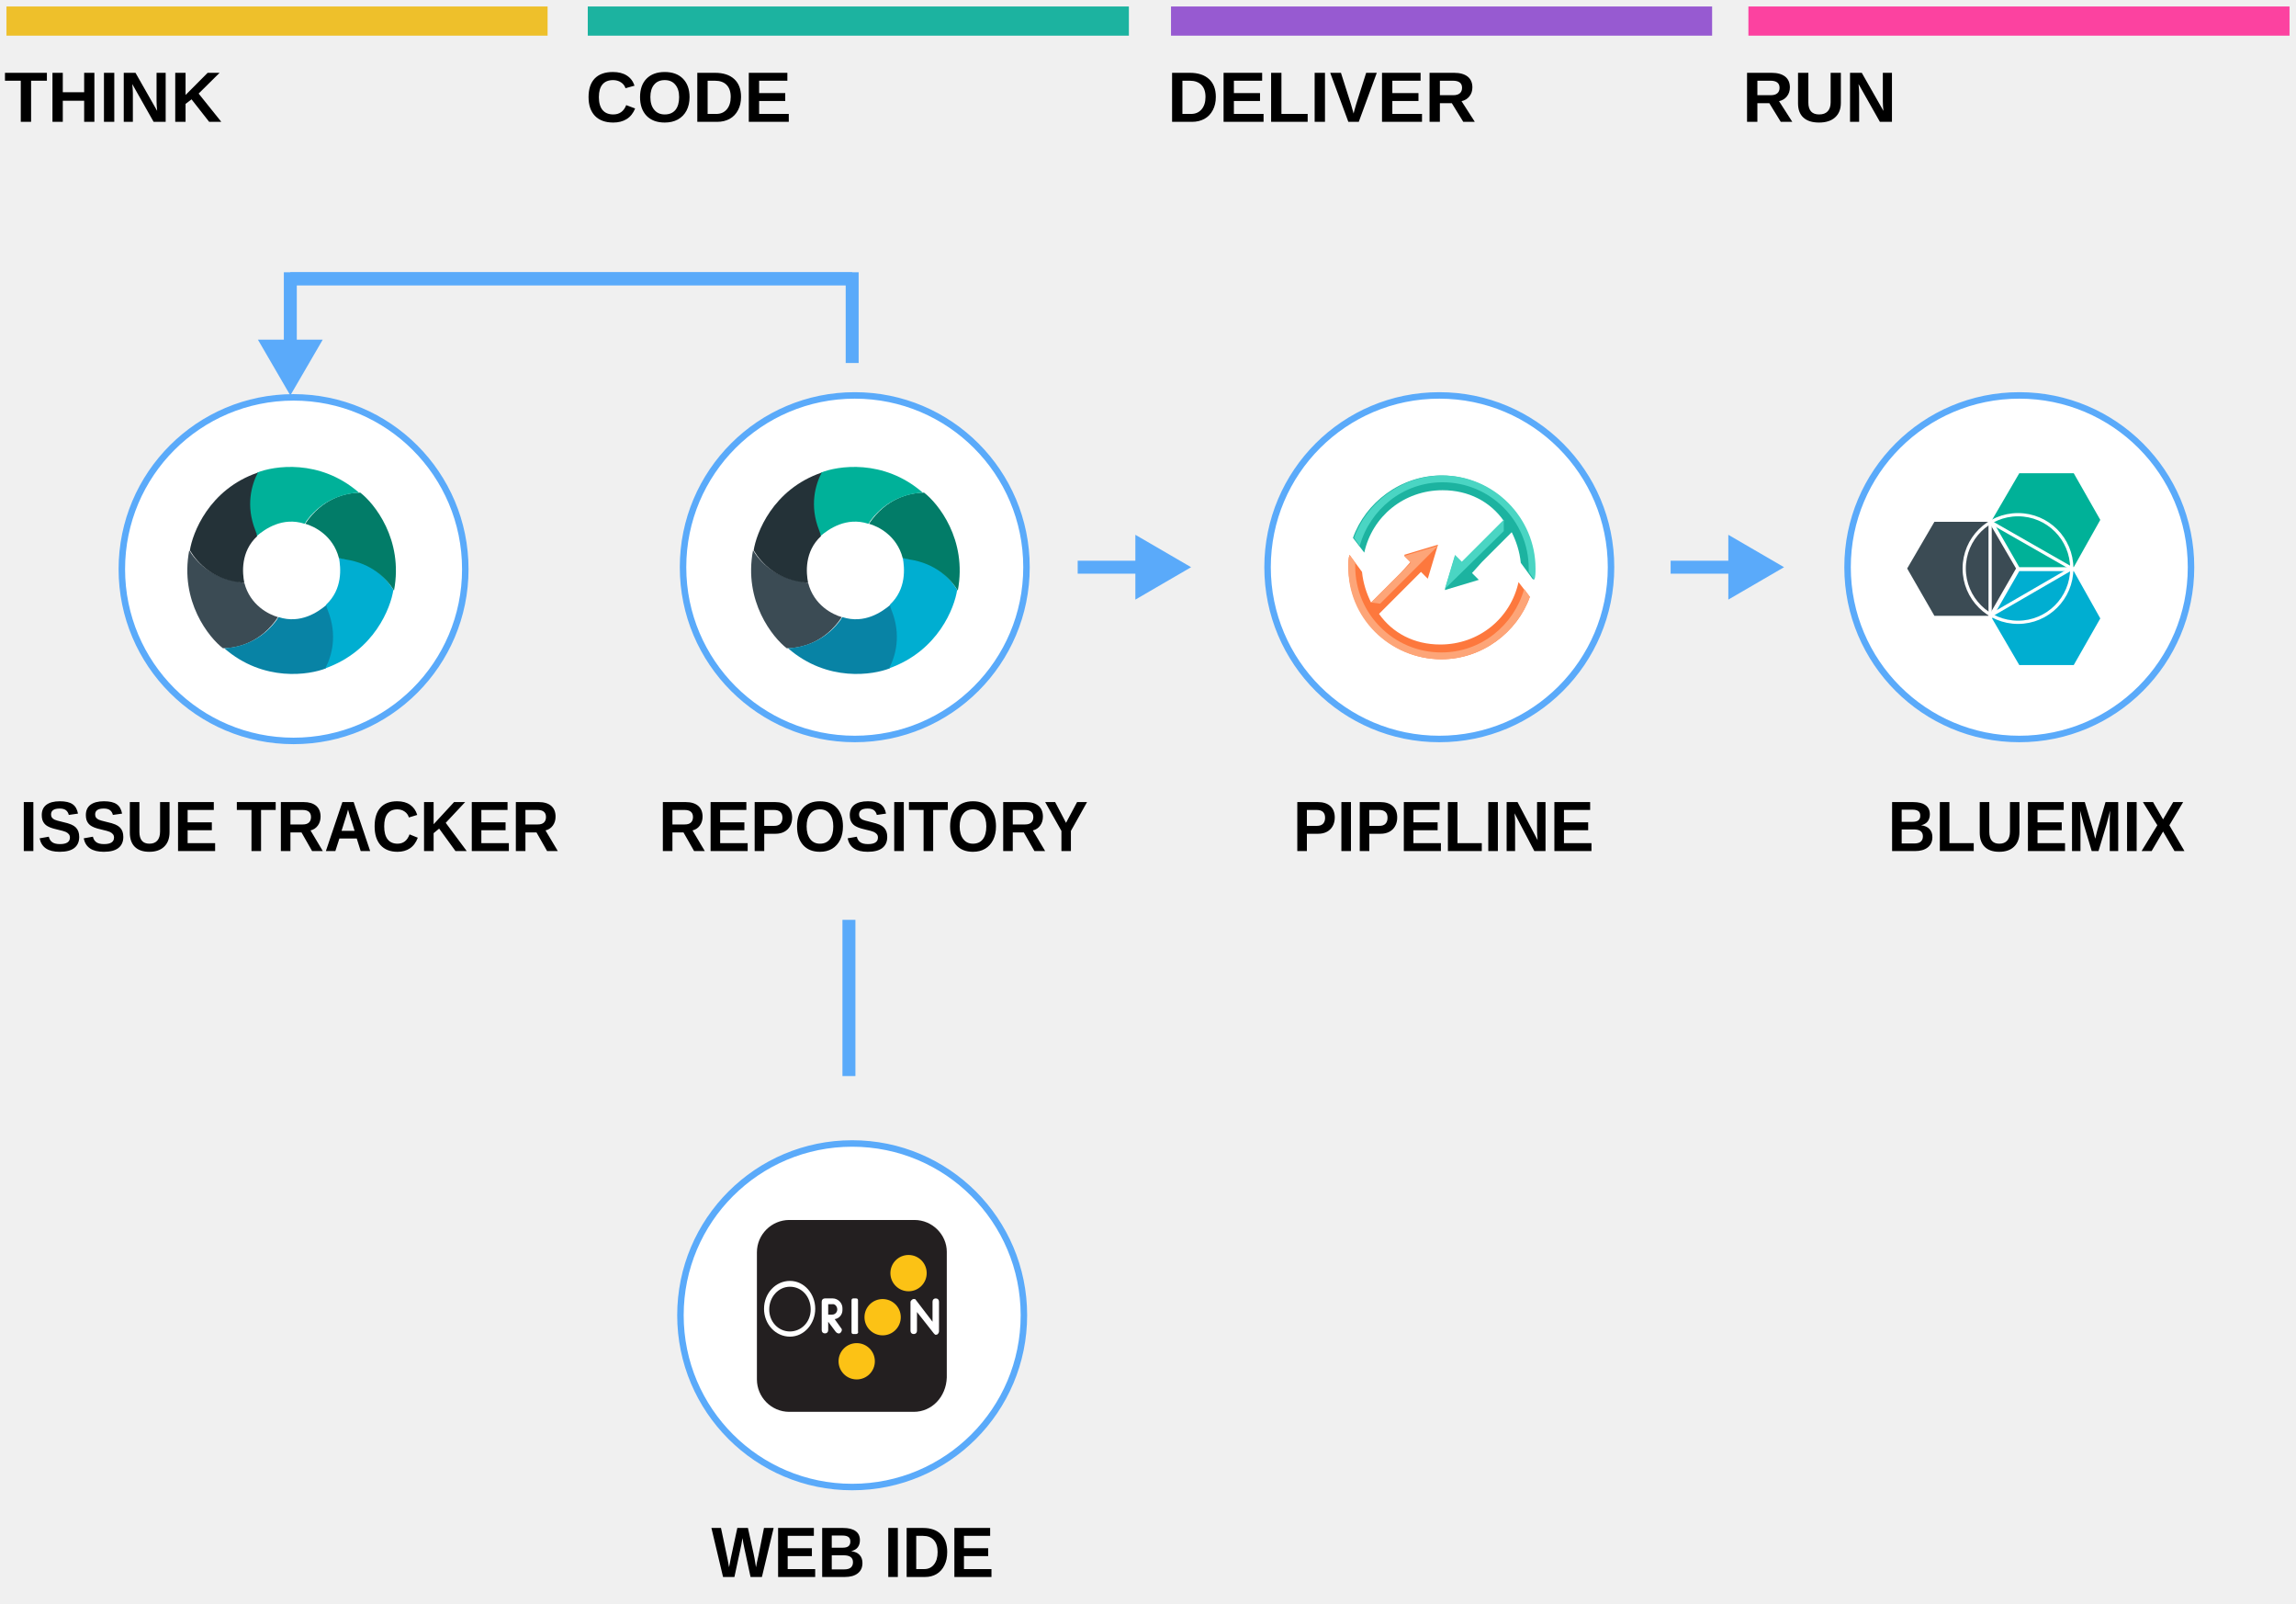
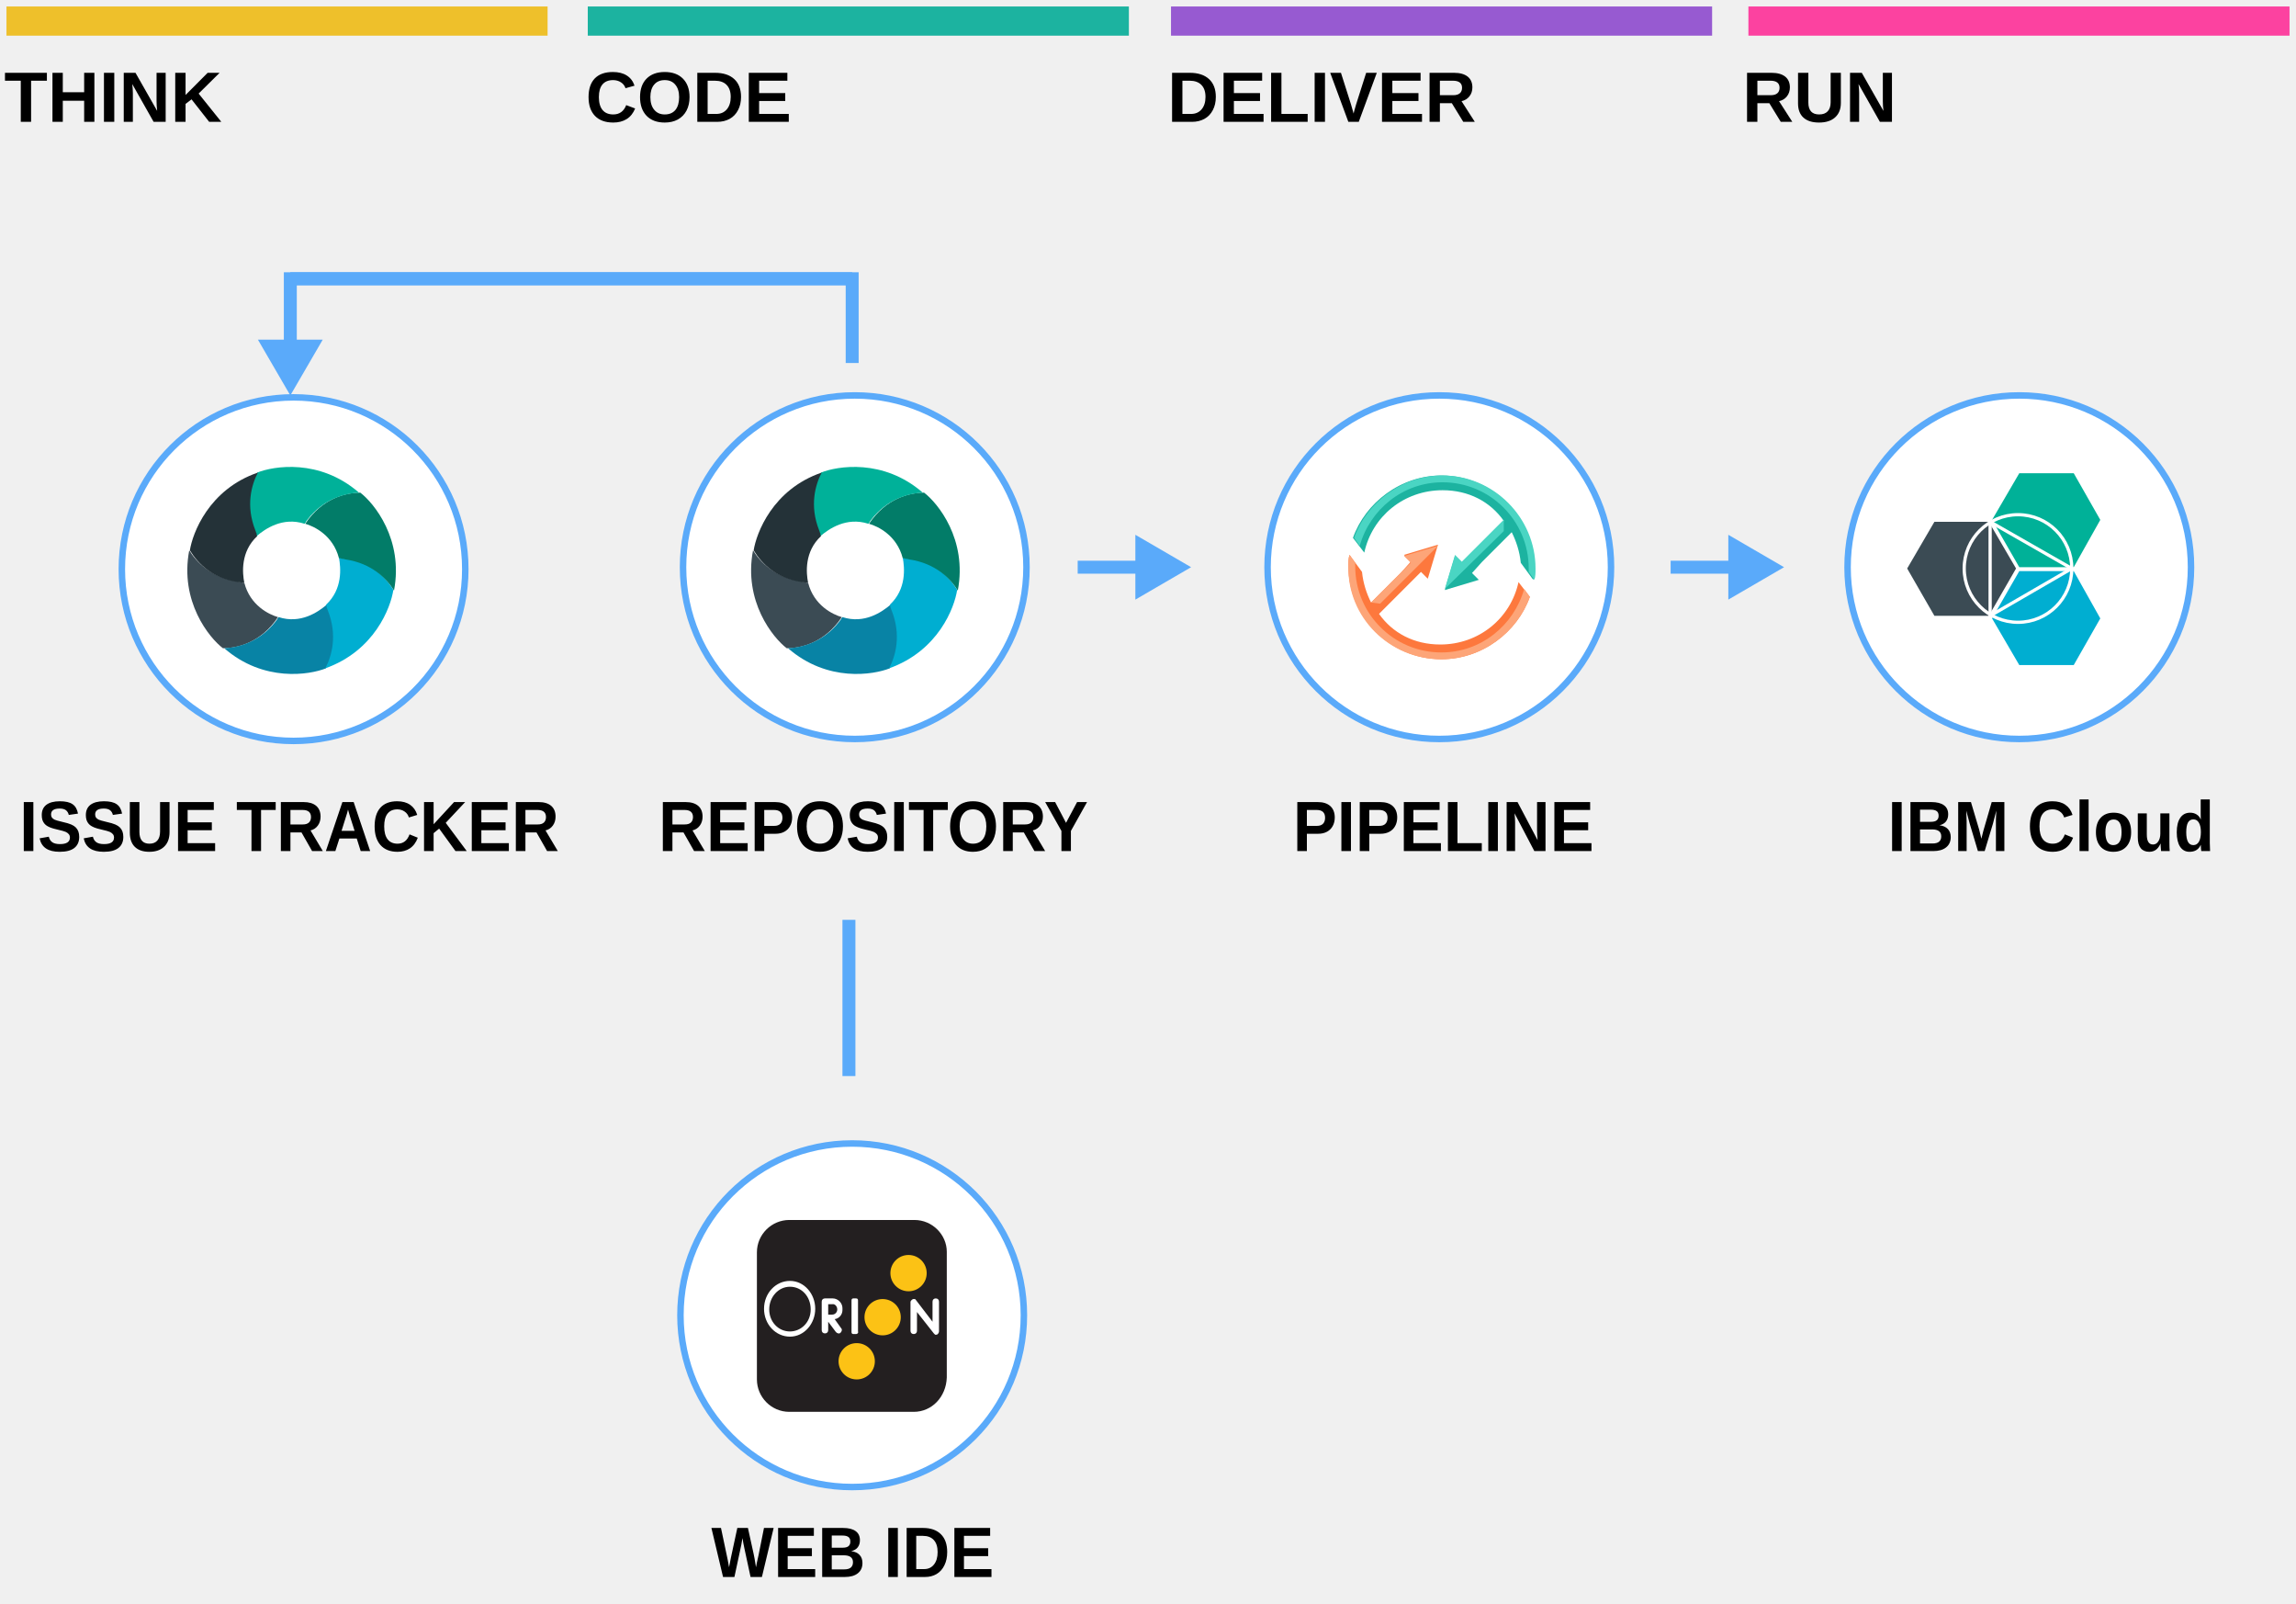
<svg xmlns="http://www.w3.org/2000/svg" version="1.1" id="Layer_1" x="0px" y="0px" viewBox="-259 550 354.3 247.4" style="enable-background:new -259 550 354.3 247.4;" xml:space="preserve">
  <style type="text/css">
	.st0{fill:none;}
	.st1{fill:#FFFFFF;stroke:#5AAAFA;stroke-miterlimit:10;}
	.st2{fill:#EEC02B;}
	.st3{fill:#1CB3A0;}
	.st4{fill:#975AD1;}
	.st5{fill:#FC42A0;}
	.st6{fill:none;stroke:#5AAAFA;stroke-width:2;stroke-miterlimit:10;}
	.st7{fill:#5AAAFA;}
	.st8{fill:#FD783D;}
	.st9{fill:#FDA578;}
	.st10{fill:#4AD5C3;}
	.st11{fill:#231F20;}
	.st12{fill:#FCC215;}
	.st13{fill:#FFFFFF;}
	.st14{fill:#00B198;}
	.st15{fill:#00AED1;}
	.st16{fill:#3B4B54;}
	.st17{fill:none;stroke:#FFFFFF;stroke-width:0.5;stroke-miterlimit:10;}
	.st18{font-family:'Arial'; font-weight:bold;}
	.st19{font-size:11px;}
	.st20{fill:#0883A5;}
	.st21{fill:#027C68;}
	.st22{fill:#00B199;}
	.st23{fill:#243238;}
</style>
  <g>
    <rect id="canvas_background" x="-259" y="550" class="st0" width="354.3" height="245.5" />
  </g>
  <circle id="svg_1" class="st1" cx="-127.1" cy="637.5" r="26.5" />
  <circle id="svg_2" class="st1" cx="-213.7" cy="637.8" r="26.5" />
  <rect id="svg_3" x="-258" y="551" class="st2" width="83.5" height="4.5" />
  <rect id="svg_4" x="-168.3" y="551" class="st3" width="83.5" height="4.5" />
  <rect id="svg_5" x="-78.3" y="551" class="st4" width="83.5" height="4.5" />
  <rect id="svg_6" x="10.8" y="551" class="st5" width="83.5" height="4.5" />
  <circle id="svg_7" class="st1" cx="-36.9" cy="637.5" r="26.5" />
  <circle id="svg_8" class="st1" cx="52.6" cy="637.5" r="26.5" />
  <line id="svg_9" class="st6" x1="-214.2" y1="593" x2="-127.5" y2="593" />
  <g id="svg_11">
    <polyline id="svg_12" class="st6" points="-214.2,603.8 -214.2,593 -127.5,593 -127.5,606  " />
    <g id="svg_13">
      <polygon id="svg_14" class="st7" points="-209.2,602.4 -214.2,611 -219.2,602.4   " />
    </g>
  </g>
  <g id="svg_16">
    <g id="svg_17">
      <line id="svg_18" class="st6" x1="-82.4" y1="637.5" x2="-92.7" y2="637.5" />
      <g id="svg_19">
        <polygon id="svg_20" class="st7" points="-83.8,632.5 -75.2,637.5 -83.8,642.5    " />
      </g>
    </g>
  </g>
  <g id="svg_21">
    <g id="svg_22">
      <line id="svg_23" class="st6" x1="9.1" y1="637.5" x2="-1.2" y2="637.5" />
      <g id="svg_24">
        <polygon id="svg_25" class="st7" points="7.7,632.5 16.3,637.5 7.7,642.5    " />
      </g>
    </g>
  </g>
  <circle id="svg_26" class="st1" cx="-127.5" cy="752.9" r="26.5" />
  <g id="svg_112">
    <g id="g3-2" transform="scale(1.75) ">
      <g id="svg_113">
        <path id="svg_114" class="st8" d="M-14.1,365.6c-0.7,3.2-3.5,5.5-6.9,5.5c-2.3,0-4.2-1-5.4-2.7l3.7-3.7l0.4,0.4l-0.4-0.4l0,0     l0.6,0.6l0.9-3l-3,0.9l0.6,0.6l-0.9,1l-2.6,2.6c-0.4-0.8-0.7-1.7-0.8-2.7l-1.1-1.5c-0.1,0.3-0.1,0.6-0.1,1c0,4.5,3.7,8.2,8.2,8.2     c3.6,0,6.7-2.4,7.8-5.5L-14.1,365.6L-14.1,365.6z" />
        <polyline id="svg_115" class="st9" points="-27.1,367.4 -23.6,363.9 -24.2,363.3 -21.2,362.4 -26.3,367.5    " />
      </g>
      <g id="svg_116">
        <path id="svg_117" class="st9" d="M-20.9,372.4c3.6,0,6.7-2.4,7.8-5.5l-0.5-0.7c-0.9,3.2-3.8,5.6-7.3,5.6c-4.2,0-7.6-3.4-7.6-7.6     c0-0.1,0-0.2,0-0.3l-0.5-0.7c-0.1,0.3-0.1,0.6-0.1,1C-29.2,368.7-25.5,372.4-20.9,372.4z" />
        <line id="svg_118" class="st0" x1="-27.1" y1="367.4" x2="-26.4" y2="367.8" />
      </g>
    </g>
    <g id="g3-2_1_" transform="scale(1.75) ">
      <g id="svg_119">
        <path id="svg_120" class="st3" d="M-27.7,363c0.7-3.2,3.5-5.5,6.9-5.5c2.3,0,4.2,1,5.4,2.7l-3.7,3.7l-0.4-0.4l0.4,0.4l0,0     l-0.6-0.6l-0.9,3l3-0.9l-0.6-0.6l0.9-1l2.6-2.6c0.4,0.8,0.7,1.7,0.8,2.7l1.1,1.5c0.1-0.3,0.1-0.6,0.1-1c0-4.5-3.7-8.2-8.2-8.2     c-3.6,0-6.7,2.4-7.8,5.5L-27.7,363L-27.7,363z" />
        <polyline id="svg_121" class="st10" points="-15.4,360.1 -19.1,363.8 -19.7,363.2 -20.6,366.2 -15.4,361.1    " />
      </g>
      <g id="svg_122">
        <path id="svg_123" class="st10" d="M-20.8,356.2c-3.6,0-6.7,2.4-7.8,5.5l0.5,0.7c0.9-3.2,3.8-5.6,7.3-5.6c4.2,0,7.6,3.4,7.6,7.6     c0,0.1,0,0.2,0,0.3l0.5,0.7c0.1-0.3,0.1-0.6,0.1-1C-12.6,359.9-16.3,356.2-20.8,356.2L-20.8,356.2z" />
        <line id="svg_124" class="st0" x1="-14.7" y1="361.1" x2="-15.3" y2="360.8" />
      </g>
    </g>
  </g>
  <path id="XMLID_17_" class="st11" d="M-118,767.8h-19.2c-2.8,0-5-2.3-5-5v-19.6c0-2.8,2.3-5,5-5h19.3c2.8,0,5,2.3,5,4.9v19.4  C-113,765.5-115.2,767.8-118,767.8L-118,767.8z" />
  <circle id="XMLID_16_" class="st12" cx="-118.8" cy="746.4" r="2.8" />
  <circle id="XMLID_15_" class="st12" cx="-122.8" cy="753.2" r="2.8" />
  <circle id="XMLID_14_" class="st12" cx="-126.8" cy="760" r="2.8" />
  <path id="XMLID_13_" class="st13" d="M-126.9,755.8h-0.4c-0.2,0-0.3-0.1-0.3-0.3v-4.9c0-0.2,0.1-0.3,0.3-0.3h0.4  c0.2,0,0.3,0.1,0.3,0.3v4.8C-126.5,755.6-126.7,755.8-126.9,755.8z" />
  <path id="XMLID_3_" class="st13" d="M-114.6,750.3L-114.6,750.3c-0.3,0-0.5,0.2-0.5,0.5v3.1l-2.6-3.4l0,0l-0.1-0.1l0,0h-0.1h-0.1  l0,0l0,0h-0.1l0,0c-0.2,0.1-0.3,0.2-0.4,0.4c0,0,0,0,0,0.1l0,0v4.4c0,0.3,0.2,0.5,0.5,0.5l0,0c0.3,0,0.5-0.2,0.5-0.5v-2.9l2.6,3.3  c0.1,0.1,0.1,0.1,0.2,0.2l0,0h0.1l0,0l0,0h0.1l0,0c0.2,0,0.4-0.3,0.4-0.5v-4.6C-114.1,750.5-114.3,750.3-114.6,750.3L-114.6,750.3z" />
  <path id="XMLID_9_" class="st13" d="M-137.1,747.6c-2.2,0-4,1.9-4,4.3c0,2.4,1.8,4.3,4,4.3c2.2,0,3.9-2,3.9-4.3  C-133.2,749.6-134.9,747.6-137.1,747.6z M-137.1,755.4c-1.8,0-3.2-1.5-3.2-3.4s1.4-3.5,3.2-3.5c1.8,0,3.2,1.5,3.2,3.5  S-135.4,755.4-137.1,755.4z" />
  <path id="XMLID_8_" class="st13" d="M-129,752.1v-0.3c0-0.8-0.7-1.5-1.5-1.5h-0.1h-1.1l0,0c-0.3,0-0.5,0.2-0.5,0.5v4.4  c0,0.3,0.2,0.5,0.5,0.5l0,0c0.3,0,0.5-0.2,0.5-0.5v-1.3l1.2,1.6c0.2,0.2,0.5,0.3,0.7,0.1l0,0c0.2-0.2,0.3-0.5,0.1-0.7l-1-1.4  C-129.5,753.4-129,752.8-129,752.1L-129,752.1z M-129.8,752c0,0.4-0.3,0.8-0.8,0.8h-0.6l0,0v-1.6h0.6  C-130.2,751.1-129.8,751.5-129.8,752L-129.8,752z" />
  <g id="svg_125">
    <path id="svg_126" class="st0" d="M85.6,637.5" />
  </g>
  <polygon id="svg_127" class="st14" points="52.6,637.5 48.4,630.2 52.6,623 61,623 65.1,630.2 61,637.5 " />
  <polygon id="svg_128" class="st15" points="52.6,652.6 48.4,645.4 52.6,638.1 61,638.1 65.1,645.4 61,652.6 " />
  <polygon id="svg_129" class="st16" points="39.5,645 35.3,637.7 39.5,630.5 47.9,630.5 52.1,637.7 47.9,645 " />
  <circle id="svg_130" class="st17" cx="52.4" cy="637.7" r="8.3" />
  <polygon id="svg_131" class="st17" points="48.1,630.5 48.1,645 60.7,637.7 " />
  <text id="headerSVG.issueTracker" transform="matrix(0.9271 0 0 1 -256.0107 681.2939)" class="st18 st19">ISSUE TRACKER</text>
  <text id="headerSVG.think" transform="matrix(1 0 0 1 -258.3569 568.7954)" class="st18 st19">THINK</text>
  <text id="headerSVG.code" transform="matrix(1 0 0 1 -168.6323 568.7954)" class="st18 st19">CODE</text>
  <text id="headerSVG.deliver" transform="matrix(1 0 0 1 -78.8682 568.7954)" class="st18 st19">DELIVER</text>
  <text id="headerSVG.run" transform="matrix(1 0 0 1 9.8564 568.7954)" class="st18 st19">RUN</text>
  <text id="headerSVG.repository" transform="matrix(0.9271 0 0 1 -157.3945 681.2939)" class="st18 st19">REPOSITORY</text>
  <text id="headerSVG.pipeline" transform="matrix(0.9271 0 0 1 -59.4912 681.2939)" class="st18 st19">PIPELINE</text>
-   <text id="headerSVG.bluemix" transform="matrix(0.9271 0 0 1 32.293 681.2939)" class="st18 st19">BLUEMIX</text>
+   <text id="headerSVG.IBMCloud" transform="matrix(0.9271 0 0 1 32.293 681.2939)" class="st18 st19">IBM Cloud</text>
  <text id="headerSVG.webIde" transform="matrix(0.9271 0 0 1 -149.2354 793.2744)" class="st18 st19">WEB IDE</text>
  <line id="svg_15" class="st6" x1="-128" y1="716" x2="-128" y2="691.9" />
  <g>
    <path class="st0" d="M-221.5,639.7c-6-7.3,1.1-17,2.3-17" />
    <path class="st16" d="M-221.3,639.9c-0.1,0-0.3,0-0.4-0.1c-0.1,0-0.3,0-0.6-0.1c-4.1-0.6-6.4-3-7.5-4.8c-1.5,7.9,3.1,13.5,5.2,15.1   c2.3,0,5.9-0.9,8.5-4.8C-217.5,644.8-220.4,643.4-221.3,639.9z" />
    <path class="st20" d="M-216,645.2c-0.1,0.1-0.2,0.2-0.2,0.3c-0.1,0.1-0.2,0.3-0.3,0.4c-2.5,3.2-5.8,4-7.9,4.1   c6.1,5.3,13.2,4.1,15.7,3.1c1.1-2,2.2-5.6,0.1-9.8C-209.9,644.4-212.6,646.3-216,645.2z" />
    <path class="st15" d="M-208.7,643.3c0.1,0.1,0.1,0.2,0.1,0.4c0.1,0.1,0.1,0.3,0.2,0.5c1.5,3.8,0.6,7-0.4,8.9   c7.6-2.7,10.1-9.4,10.5-12.1c-1.2-2-3.7-4.7-8.4-5C-206.4,637.6-206.1,640.9-208.7,643.3z" />
    <path class="st21" d="M-206.7,636.1c0.1,0,0.3,0,0.4,0.1c0.1,0,0.3,0,0.6,0.1c4.1,0.6,6.4,3,7.5,4.8c1.5-7.9-3.1-13.5-5.2-15.1   c-2.3,0-5.9,0.9-8.5,4.8C-210.5,631.2-207.6,632.6-206.7,636.1z" />
    <path class="st22" d="M-212,630.8c0.1-0.1,0.2-0.2,0.2-0.3c0.1-0.1,0.2-0.3,0.3-0.4c2.5-3.2,5.8-4,7.9-4.1   c-6.1-5.3-13.2-4.1-15.7-3.1c-1.1,2-2.2,5.6-0.1,9.8C-218.1,631.6-215.4,629.7-212,630.8z" />
    <path class="st23" d="M-219.3,632.7c-0.1-0.1-0.1-0.2-0.1-0.4c-0.1-0.1-0.1-0.3-0.2-0.5c-1.5-3.8-0.6-7,0.4-8.9   c-7.6,2.6-10.1,9.4-10.5,12c1.2,2,3.7,4.7,8.4,5C-221.6,638.4-221.9,635.1-219.3,632.7z" />
  </g>
  <g>
    <path class="st0" d="M-134.5,639.7c-6-7.3,1.1-17,2.3-17" />
    <path class="st16" d="M-134.3,639.9c-0.1,0-0.3,0-0.4-0.1c-0.1,0-0.3,0-0.6-0.1c-4.1-0.6-6.4-3-7.5-4.8c-1.5,7.9,3.1,13.5,5.2,15.1   c2.3,0,5.9-0.9,8.5-4.8C-130.5,644.8-133.4,643.4-134.3,639.9z" />
    <path class="st20" d="M-129,645.2c-0.1,0.1-0.2,0.2-0.2,0.3c-0.1,0.1-0.2,0.3-0.3,0.4c-2.5,3.2-5.8,4-7.9,4.1   c6.1,5.3,13.2,4.1,15.7,3.1c1.1-2,2.2-5.6,0.1-9.8C-122.9,644.4-125.6,646.3-129,645.2z" />
    <path class="st15" d="M-121.7,643.3c0.1,0.1,0.1,0.2,0.1,0.4c0.1,0.1,0.1,0.3,0.2,0.5c1.5,3.8,0.6,7-0.4,8.9   c7.6-2.7,10.1-9.4,10.5-12.1c-1.2-2-3.7-4.7-8.4-5C-119.4,637.6-119.1,640.9-121.7,643.3z" />
    <path class="st21" d="M-119.7,636.1c0.1,0,0.3,0,0.4,0.1c0.1,0,0.3,0,0.6,0.1c4.1,0.6,6.4,3,7.5,4.8c1.5-7.9-3.1-13.5-5.2-15.1   c-2.3,0-5.9,0.9-8.5,4.8C-123.5,631.2-120.6,632.6-119.7,636.1z" />
    <path class="st22" d="M-125,630.8c0.1-0.1,0.2-0.2,0.2-0.3c0.1-0.1,0.2-0.3,0.3-0.4c2.5-3.2,5.8-4,7.9-4.1   c-6.1-5.3-13.2-4.1-15.7-3.1c-1.1,2-2.2,5.6-0.1,9.8C-131.1,631.6-128.4,629.7-125,630.8z" />
    <path class="st23" d="M-132.3,632.7c-0.1-0.1-0.1-0.2-0.1-0.4c-0.1-0.1-0.1-0.3-0.2-0.5c-1.5-3.8-0.6-7,0.4-8.9   c-7.6,2.6-10.1,9.4-10.5,12c1.2,2,3.7,4.7,8.4,5C-134.6,638.4-134.9,635.1-132.3,632.7z" />
  </g>
</svg>
